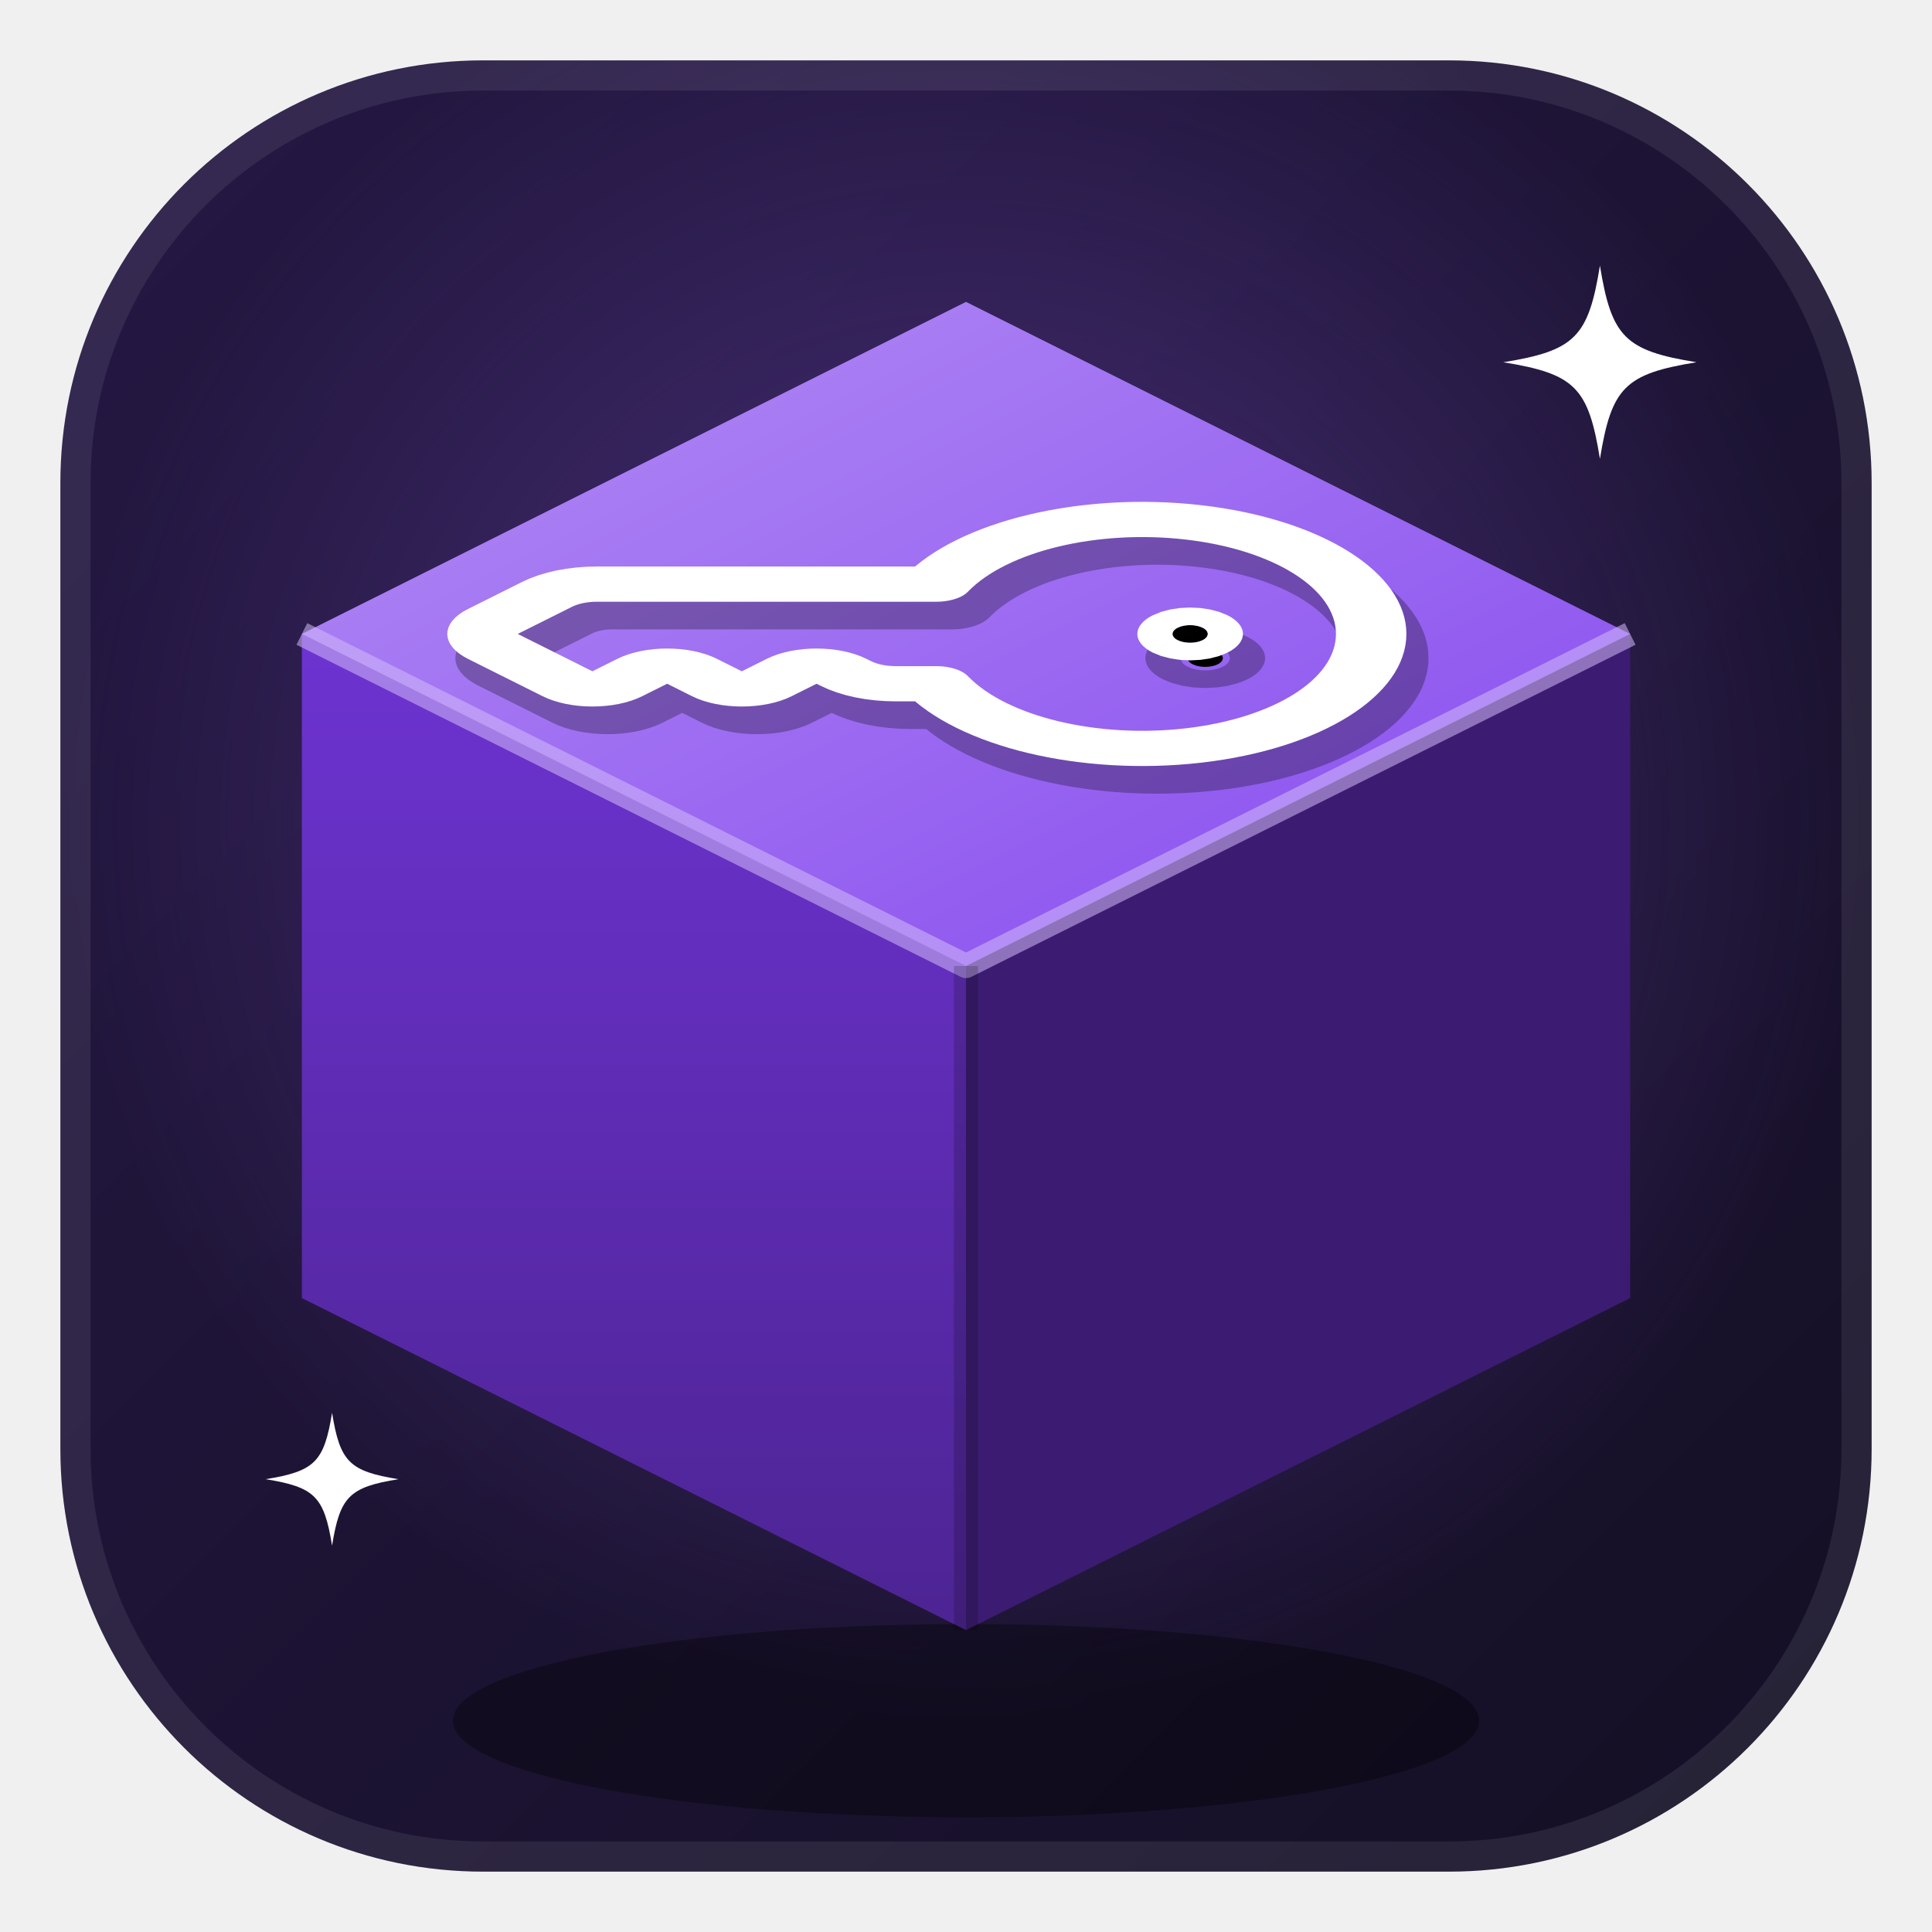
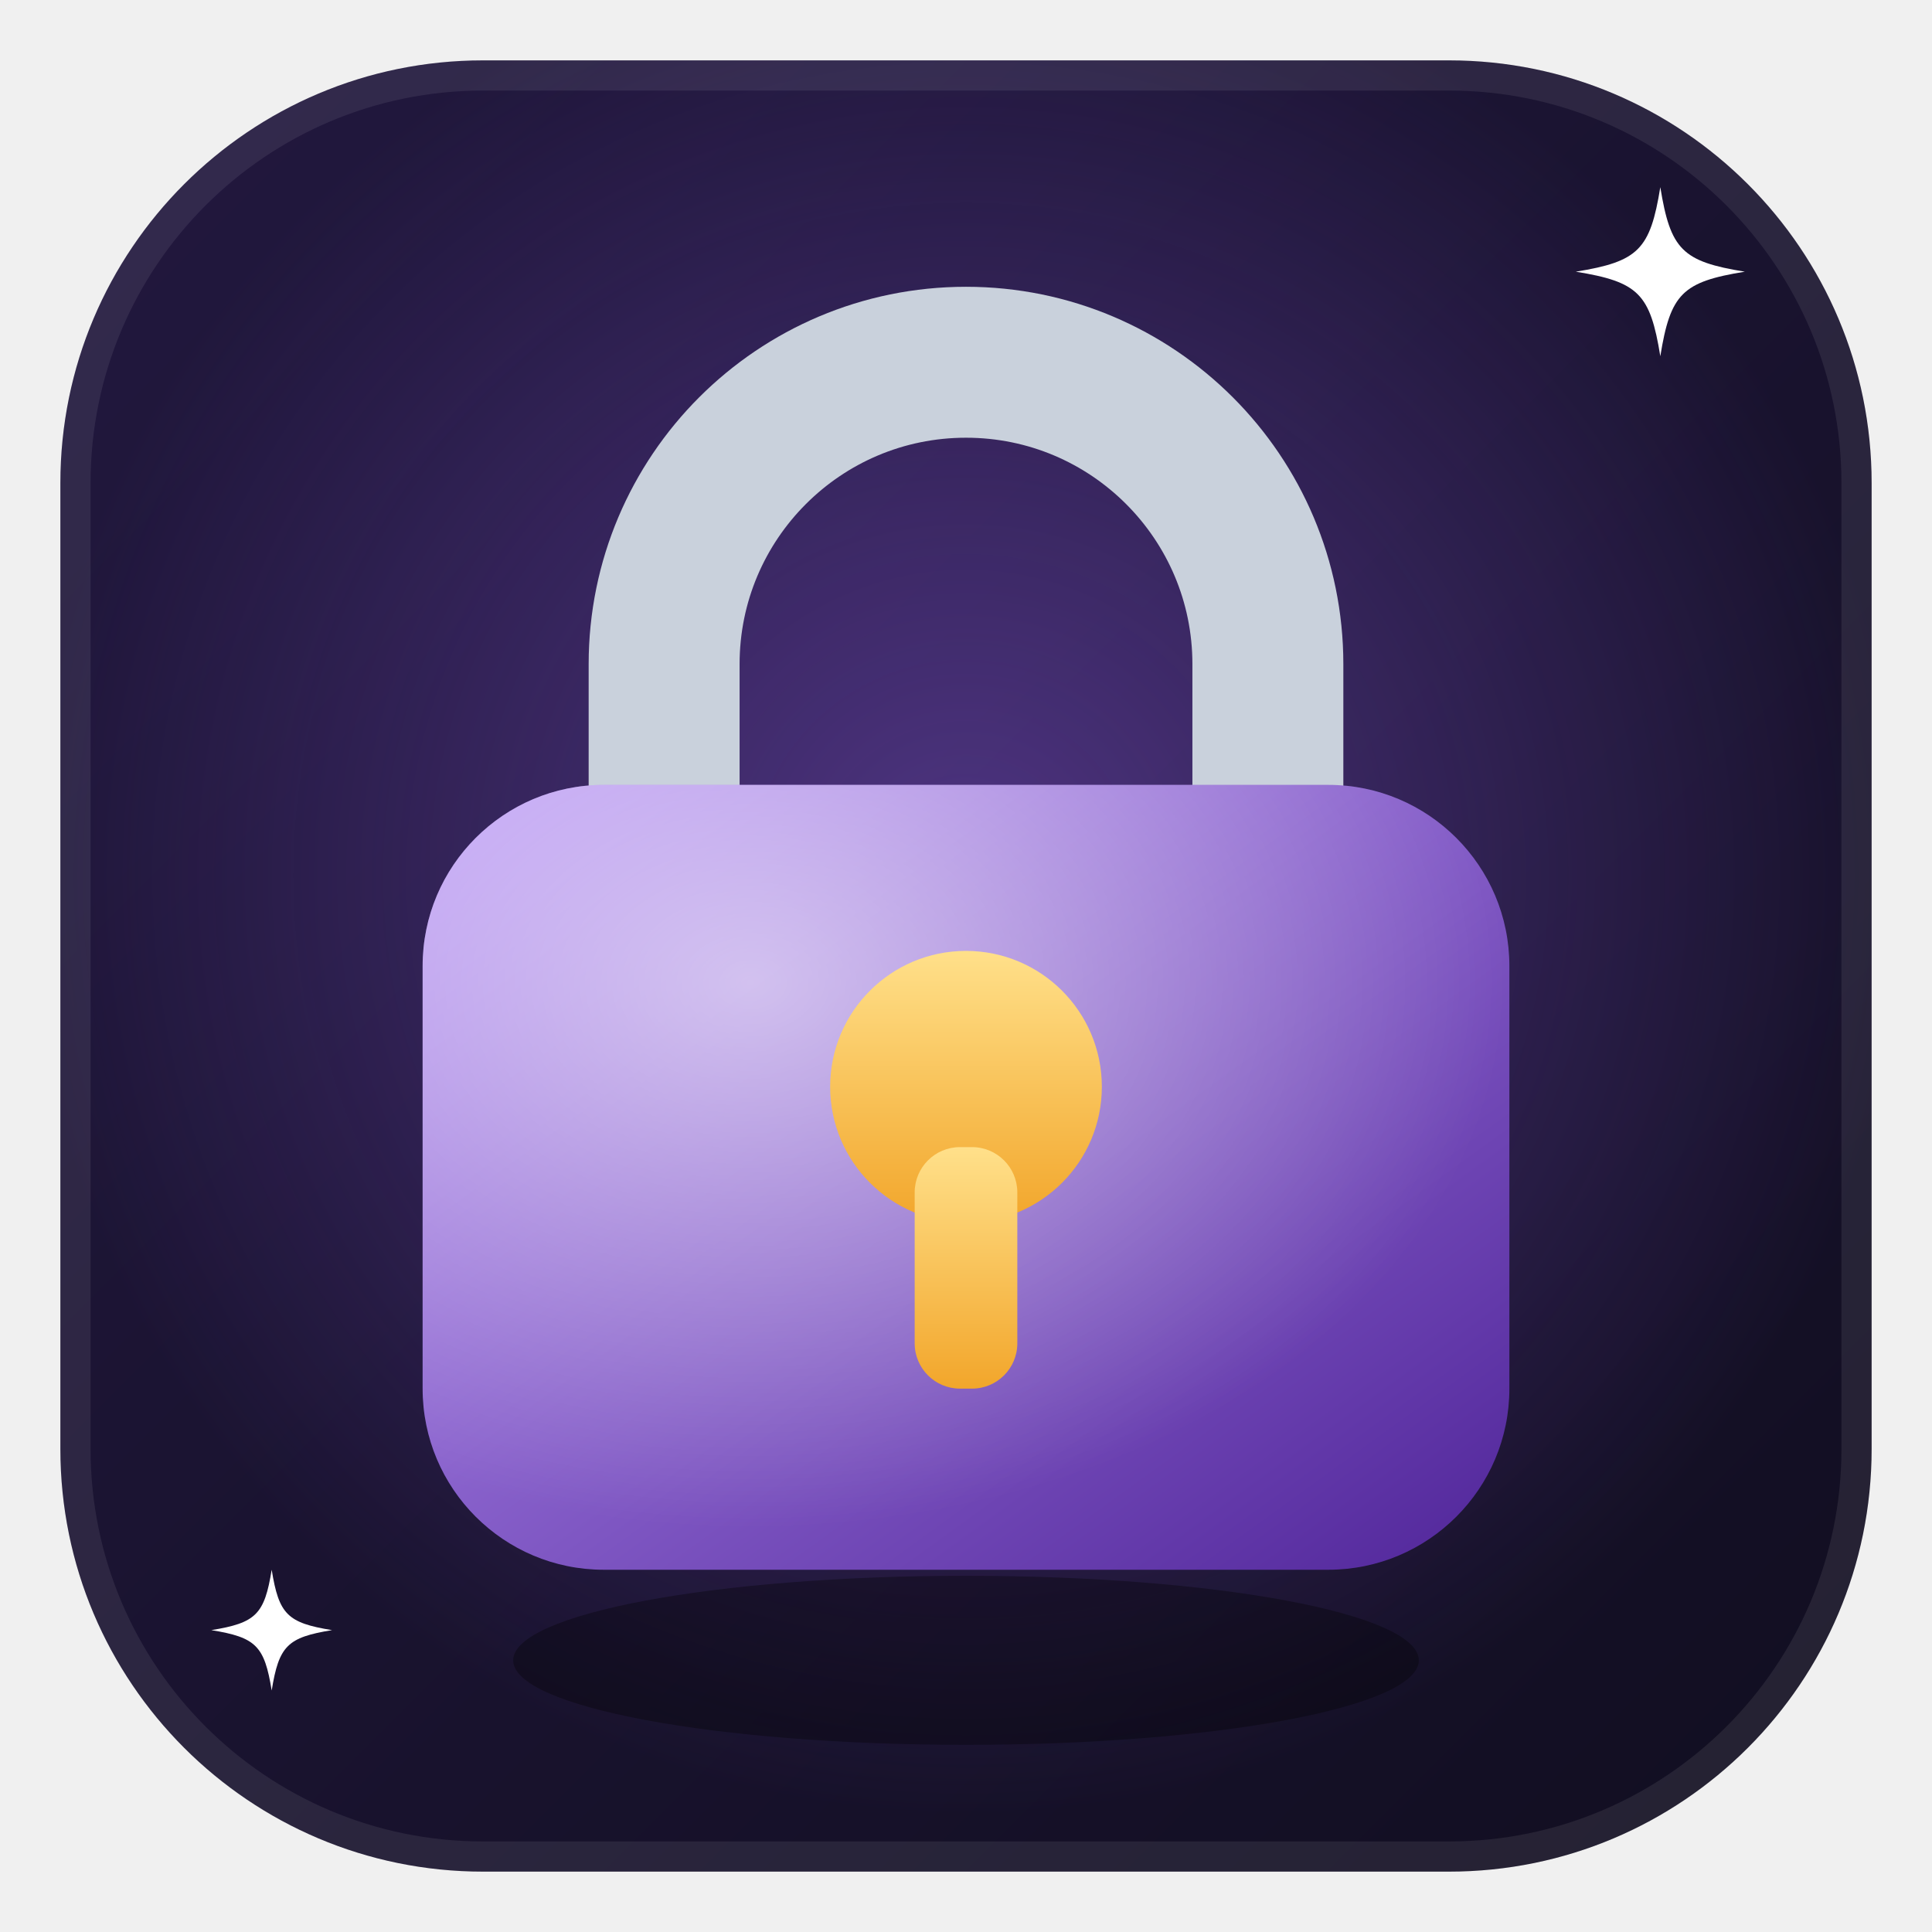
<svg xmlns="http://www.w3.org/2000/svg" viewBox="0 0 64 64" role="img" aria-hidden="true">
  <defs>
    <linearGradient id="bg" x1="0" y1="0" x2="1" y2="1">
-       <stop offset="0" stop-color="#251844" />
-       <stop offset="1" stop-color="#140f24" />
+       <stop offset="0" stop-color="#22183f" />
+       <stop offset="1" stop-color="#110e20" />
    </linearGradient>
-     <radialGradient id="halo" cx=".5" cy=".42" r=".5">
-       <stop offset="0" stop-color="#9661f1" stop-opacity=".38" />
+     <radialGradient id="halo" cx=".5" cy=".45" r=".52">
+       <stop offset="0" stop-color="#9661f1" stop-opacity=".42" />
      <stop offset="1" stop-color="#9661f1" stop-opacity="0" />
    </radialGradient>
-     <linearGradient id="it" x1="0" y1="0" x2="1" y2="1">
-       <stop offset="0" stop-color="#b38df5" />
-       <stop offset="1" stop-color="#864aee" />
+     <linearGradient id="im" x1="0" y1="0" x2="1" y2="1">
+       <stop offset="0" stop-color="#b793f5" />
+       <stop offset="1" stop-color="#51269a" />
    </linearGradient>
-     <linearGradient id="il" x1="0" y1="0" x2="0" y2="1">
-       <stop offset="0" stop-color="#6d33d1" />
-       <stop offset="1" stop-color="#4d2493" />
+     <linearGradient id="iv" x1="0" y1="0" x2="0" y2="1">
+       <stop offset="0" stop-color="#b793f5" />
+       <stop offset="1" stop-color="#7c3aed" />
    </linearGradient>
-     <linearGradient id="ish" x1="0" y1="0" x2="1" y2="0">
+     <linearGradient id="iw" x1="0" y1="0" x2="0" y2="1">
+       <stop offset="0" stop-color="#ffffff" />
+       <stop offset="1" stop-color="#dfe5ee" />
+     </linearGradient>
+     <linearGradient id="ig" x1="0" y1="0" x2="0" y2="1">
+       <stop offset="0" stop-color="#ffe08a" />
+       <stop offset="1" stop-color="#f2a62b" />
+     </linearGradient>
+     <radialGradient id="ih" cx=".3" cy=".25" r=".7">
+       <stop offset="0" stop-color="#fff" stop-opacity=".55" />
+       <stop offset="1" stop-color="#fff" stop-opacity="0" />
+     </radialGradient>
+     <linearGradient id="is" x1="0" y1="0" x2="1" y2="0">
      <stop offset="0" stop-color="#fff" stop-opacity="0" />
-       <stop offset=".5" stop-color="#fff" stop-opacity=".55" />
+       <stop offset=".5" stop-color="#fff" stop-opacity=".6" />
      <stop offset="1" stop-color="#fff" stop-opacity="0" />
    </linearGradient>
-     <clipPath id="ic">
-       <path d="M32 10 L54 21 L32 32 L10 21 Z" />
-     </clipPath>
  </defs>
-   <style>.ibob,.ishadow{transform-box:fill-box;transform-origin:50% 50%}@keyframes ib{0%,100%{transform:translateY(0)}50%{transform:translateY(-2.2px)}}@keyframes isd{0%,100%{transform:scaleX(1);opacity:.35}50%{transform:scaleX(.86);opacity:.22}}@keyframes is{0%,55%{transform:translateX(0)}100%{transform:translateX(78px)}}@keyframes ig{0%,100%{opacity:.9}50%{opacity:1}}.ibob{animation:ib 4.2s ease-in-out infinite}.ishadow{animation:isd 4.2s ease-in-out infinite}.ishine{animation:is 5.5s ease-in-out infinite}.iglow{animation:ig 4.2s ease-in-out infinite}.sp{transform-box:fill-box;transform-origin:50% 50%;animation:tw 3.2s ease-in-out infinite}@keyframes tw{0%,100%{opacity:.15;transform:scale(.4) rotate(0)}50%{opacity:.95;transform:scale(1) rotate(45deg)}}@media (prefers-reduced-motion:reduce){*{animation:none!important}}</style>
+   <style>.ifl,.ipu,.ibl,.isp,.iwg,.iri,.isd,.ipop{transform-box:fill-box;transform-origin:50% 50%}.igr{transform-box:fill-box;transform-origin:50% 100%}@keyframes ifl{0%,100%{transform:translateY(0)}50%{transform:translateY(-2px)}}.ifl{animation:ifl 4.2s ease-in-out infinite}@keyframes isd{0%,100%{transform:scaleX(1);opacity:.32}50%{transform:scaleX(.85);opacity:.2}}.isd{animation:isd 4.2s ease-in-out infinite}@keyframes ipu{0%,100%{opacity:.55}50%{opacity:1}}.ipu{animation:ipu 2.4s ease-in-out infinite}@keyframes ibl{0%,44%,56%,100%{opacity:1}50%{opacity:.15}}.ibl{animation:ibl 3s steps(1,end) infinite}@keyframes isp{to{transform:rotate(360deg)}}.isp{animation:isp 14s linear infinite}@keyframes iwg{0%,100%{transform:rotate(-6deg)}50%{transform:rotate(6deg)}}.iwg{animation:iwg 3.4s ease-in-out infinite}@keyframes iri{0%{transform:translateY(2px);opacity:.7}100%{transform:translateY(-3.5px);opacity:1}}.iri{animation:iri 1.6s ease-in-out infinite alternate}@keyframes igr{0%,100%{transform:scaleY(.55)}50%{transform:scaleY(1)}}.igr{animation:igr 2.8s ease-in-out infinite}@keyframes ipop{0%,100%{transform:scale(.9)}50%{transform:scale(1.08)}}.ipop{animation:ipop 2.6s ease-in-out infinite}@keyframes ish{0%,60%{transform:translateX(-30px)}100%{transform:translateX(70px)}}.ish{animation:ish 5s ease-in-out infinite}@keyframes idash{to{stroke-dashoffset:-40}}.idash{animation:idash 2.4s linear infinite}@keyframes isw{0%,100%{transform:rotate(-50deg)}50%{transform:rotate(35deg)}}.tw{transform-box:fill-box;transform-origin:50% 50%;animation:tw 3.2s ease-in-out infinite}@keyframes tw{0%,100%{opacity:.15;transform:scale(.4) rotate(0)}50%{opacity:.95;transform:scale(1) rotate(45deg)}}@media (prefers-reduced-motion:reduce){*{animation:none!important}}</style>
  <rect x="2" y="2" width="60" height="60" rx="14" fill="url(#bg)" />
  <rect x="2" y="2" width="60" height="60" rx="14" fill="url(#halo)" />
  <rect x="2.5" y="2.5" width="59" height="59" rx="13.5" fill="none" stroke="#fff" stroke-opacity=".08" />
-   <g class="ibob">
-     <ellipse cx="32" cy="57" rx="17" ry="3.2" fill="#000" opacity=".35" class="ishadow" />
-     <path d="M10 21 L32 32 V54 L10 43 Z" fill="url(#il)" />
-     <path d="M54 21 L32 32 V54 L54 43 Z" fill="#3c1c72" />
-     <path d="M32 10 L54 21 L32 32 L10 21 Z" fill="url(#it)" />
-     <path d="M10 21 L32 32 L54 21" fill="none" stroke="#d1baf9" stroke-opacity=".55" stroke-width=".8" stroke-linejoin="round" />
-     <path d="M32 32 V54" stroke="#000" stroke-opacity=".18" stroke-width=".8" />
-     <g clip-path="url(#ic)">
-       <rect class="ishine" x="-14" y="6" width="14" height="30" fill="url(#ish)" transform="skewX(-25)" />
-     </g>
-     <g transform="translate(.5 .8)">
-       <g transform="matrix(0.825 0.4125 -0.825 0.4125 32 11.100)" fill="none" stroke="#000" stroke-opacity=".28" stroke-width="2.4" stroke-linecap="round" stroke-linejoin="round">
-         <path d="M2.586 17.414A2 2 0 0 0 2 18.828V21a1 1 0 0 0 1 1h3a1 1 0 0 0 1-1v-1a1 1 0 0 1 1-1h1a1 1 0 0 0 1-1v-1a1 1 0 0 1 1-1h.172a2 2 0 0 0 1.414-.586l.814-.814a6.5 6.5 0 1 0-4-4z" />
-         <circle cx="16.5" cy="7.5" r=".5" fill="currentColor" />
-       </g>
-     </g>
-     <g class="iglow" transform="matrix(0.825 0.4125 -0.825 0.4125 32 11.100)" fill="none" stroke="#fff" stroke-width="2" stroke-linecap="round" stroke-linejoin="round">
-       <path d="M2.586 17.414A2 2 0 0 0 2 18.828V21a1 1 0 0 0 1 1h3a1 1 0 0 0 1-1v-1a1 1 0 0 1 1-1h1a1 1 0 0 0 1-1v-1a1 1 0 0 1 1-1h.172a2 2 0 0 0 1.414-.586l.814-.814a6.5 6.5 0 1 0-4-4z" />
-       <circle cx="16.5" cy="7.5" r=".5" fill="currentColor" />
+   <ellipse class="isd" cx="32" cy="55" rx="15" ry="2.8" fill="#000" opacity=".32" />
+   <g class="ifl">
+     <path d="M22 28v-6a10 10 0 0 1 20 0v6" fill="none" stroke="#c9d1dc" stroke-width="5" stroke-linecap="round" />
+     <rect x="14" y="26" width="36" height="26" rx="6" fill="url(#im)" />
+     <rect x="14" y="26" width="36" height="26" rx="6" fill="url(#ih)" />
+     <g class="iwg" style="transform-origin:32px 39px;transform-box:view-box">
+       <circle cx="32" cy="36" r="4.5" fill="url(#ig)" />
+       <rect x="30.3" y="38" width="3.4" height="8" rx="1.5" fill="url(#ig)" />
    </g>
  </g>
-   <g transform="translate(53 12) scale(.32)">
-     <path class="sp" d="M0 -10 C1.2 -2.6 2.6 -1.2 10 0 C2.6 1.2 1.2 2.6 0 10 C-1.2 2.6 -2.6 1.2 -10 0 C-2.6 -1.2 -1.2 -2.6 0 -10Z" fill="#fff" />
+   <g transform="translate(55 9) scale(.28)">
+     <path class="tw" d="M0 -10 C1.2 -2.6 2.6 -1.2 10 0 C2.6 1.2 1.2 2.6 0 10 C-1.2 2.6 -2.6 1.2 -10 0 C-2.6 -1.2 -1.2 -2.6 0 -10Z" fill="#fff" />
  </g>
-   <g transform="translate(11 49) scale(.22)">
-     <path class="sp" style="animation-delay:1.4s" d="M0 -10 C1.2 -2.6 2.6 -1.2 10 0 C2.6 1.2 1.2 2.6 0 10 C-1.2 2.6 -2.6 1.2 -10 0 C-2.6 -1.2 -1.2 -2.6 0 -10Z" fill="#fff" />
+   <g transform="translate(9 54) scale(.2)">
+     <path class="tw" style="animation-delay:1.4s" d="M0 -10 C1.2 -2.6 2.6 -1.2 10 0 C2.6 1.2 1.2 2.6 0 10 C-1.2 2.6 -2.6 1.2 -10 0 C-2.6 -1.2 -1.2 -2.6 0 -10Z" fill="#fff" />
  </g>
</svg>
